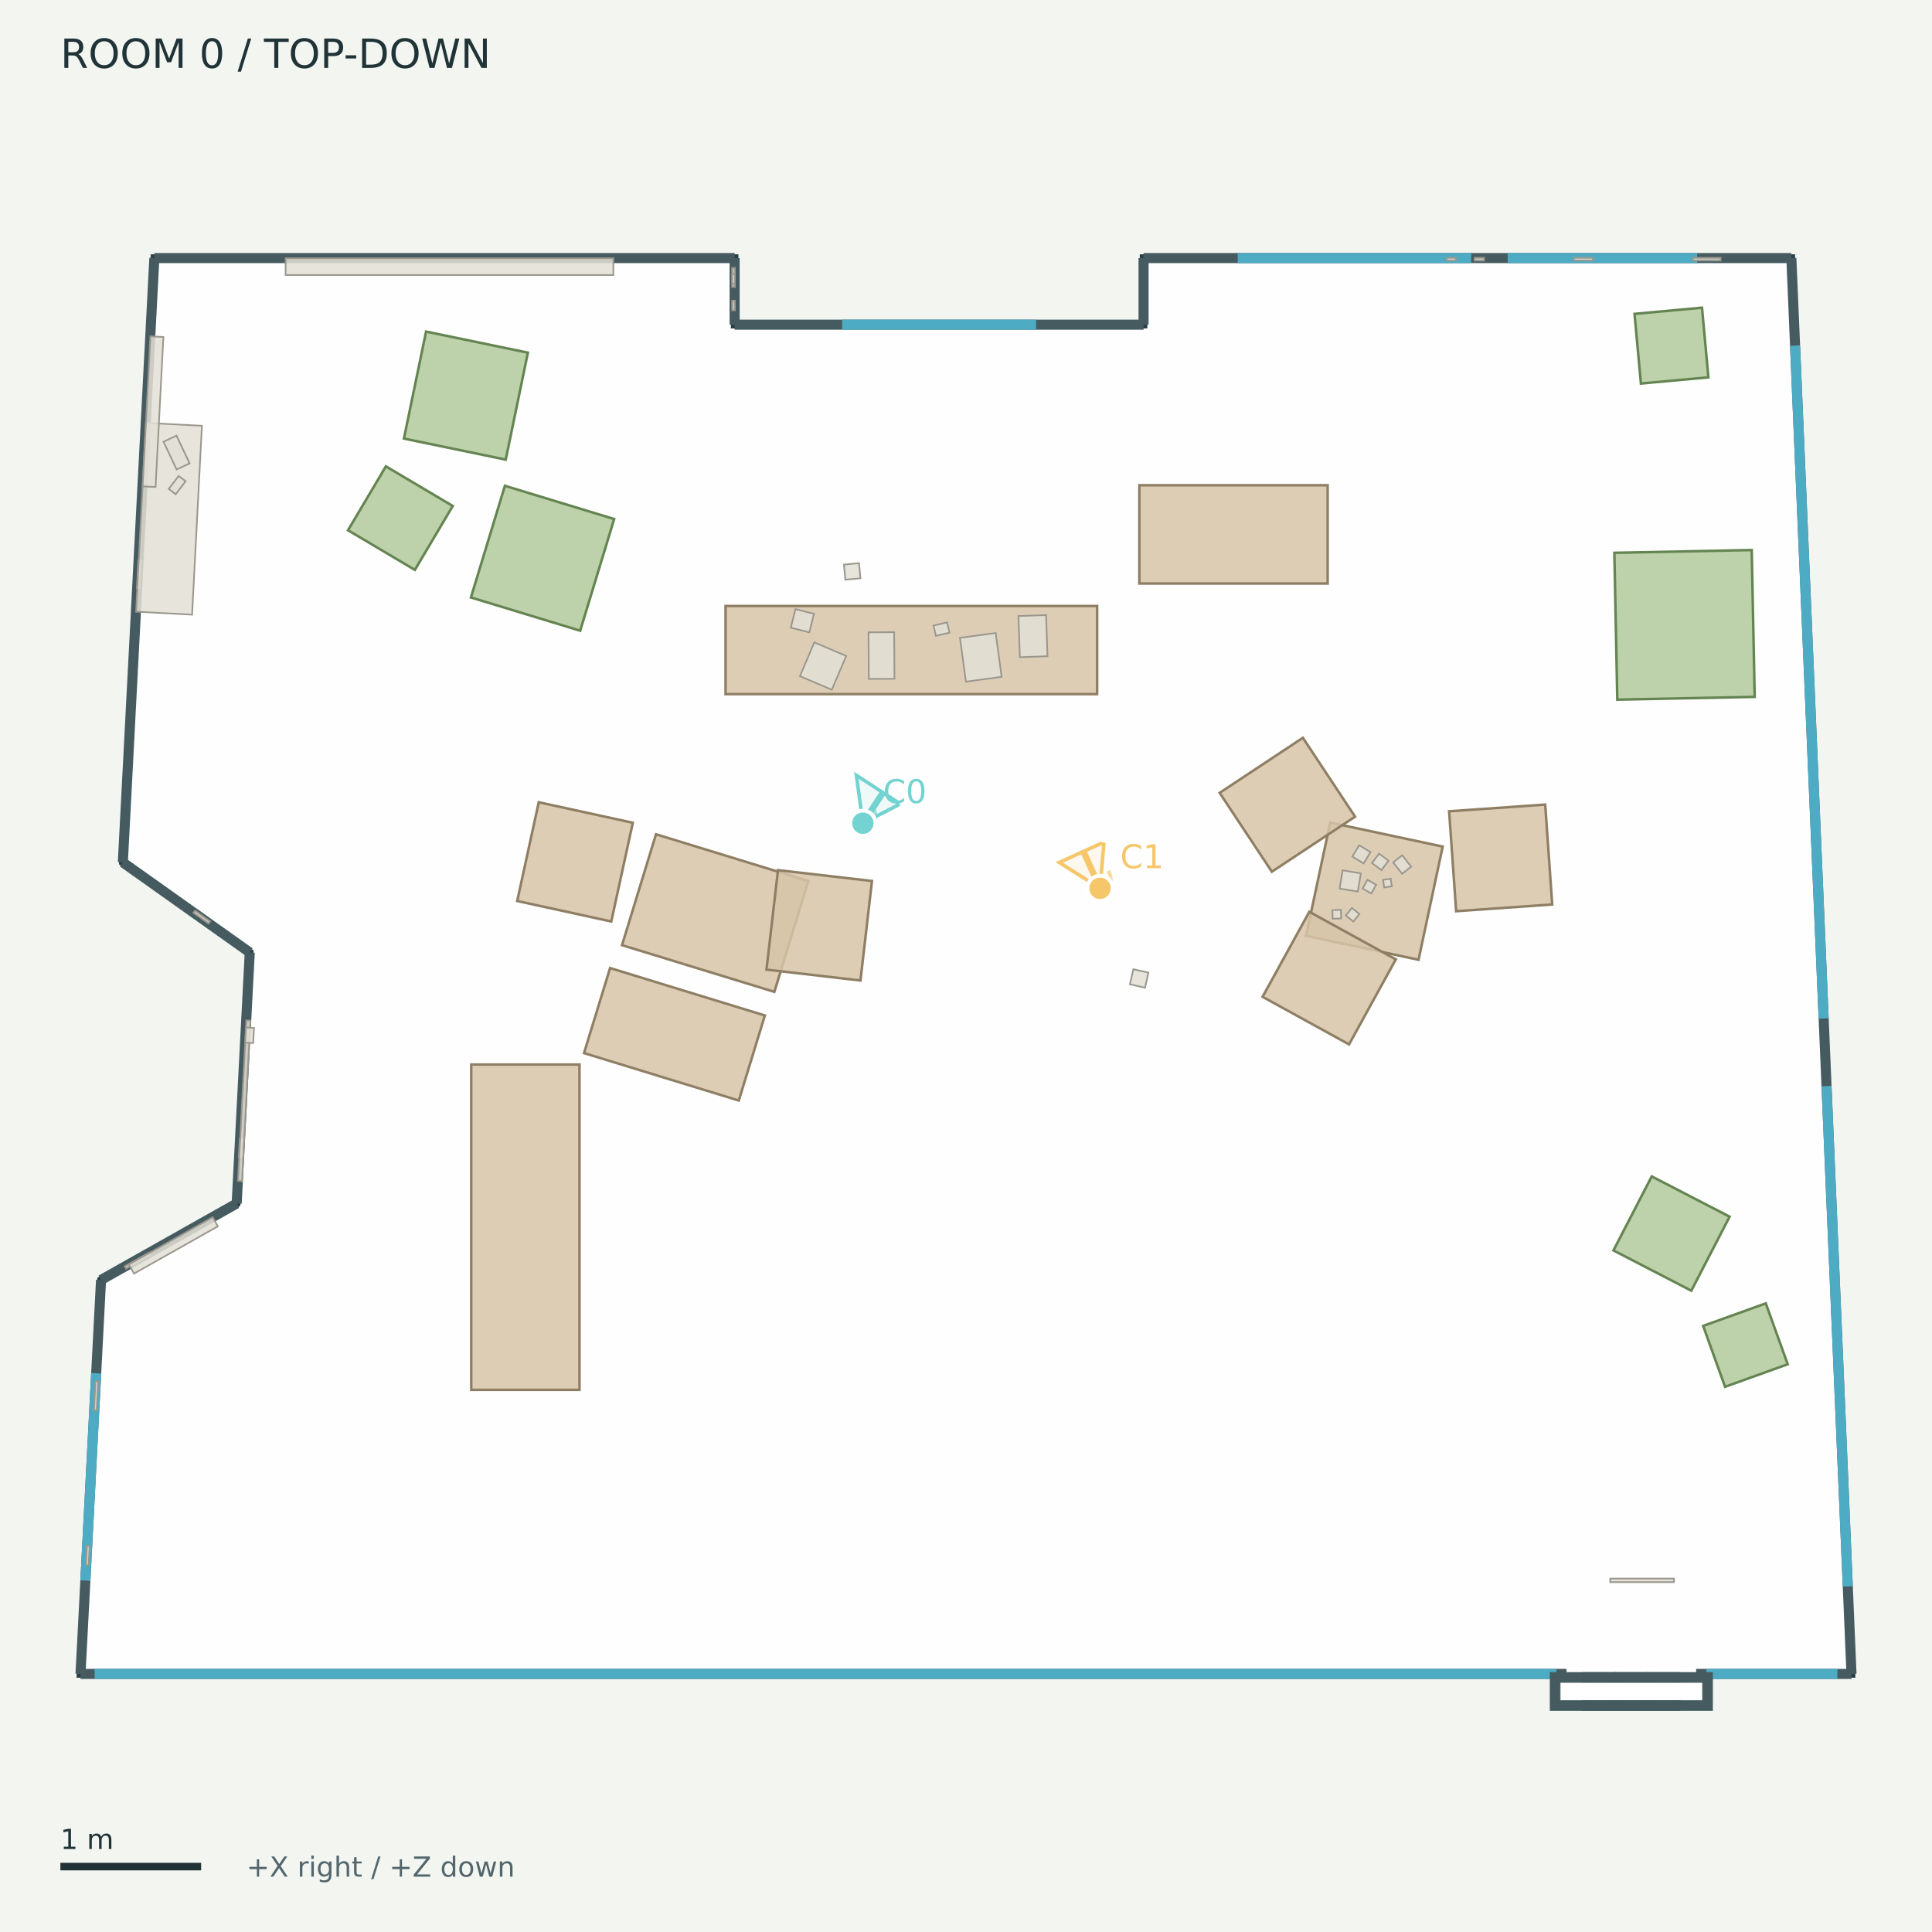
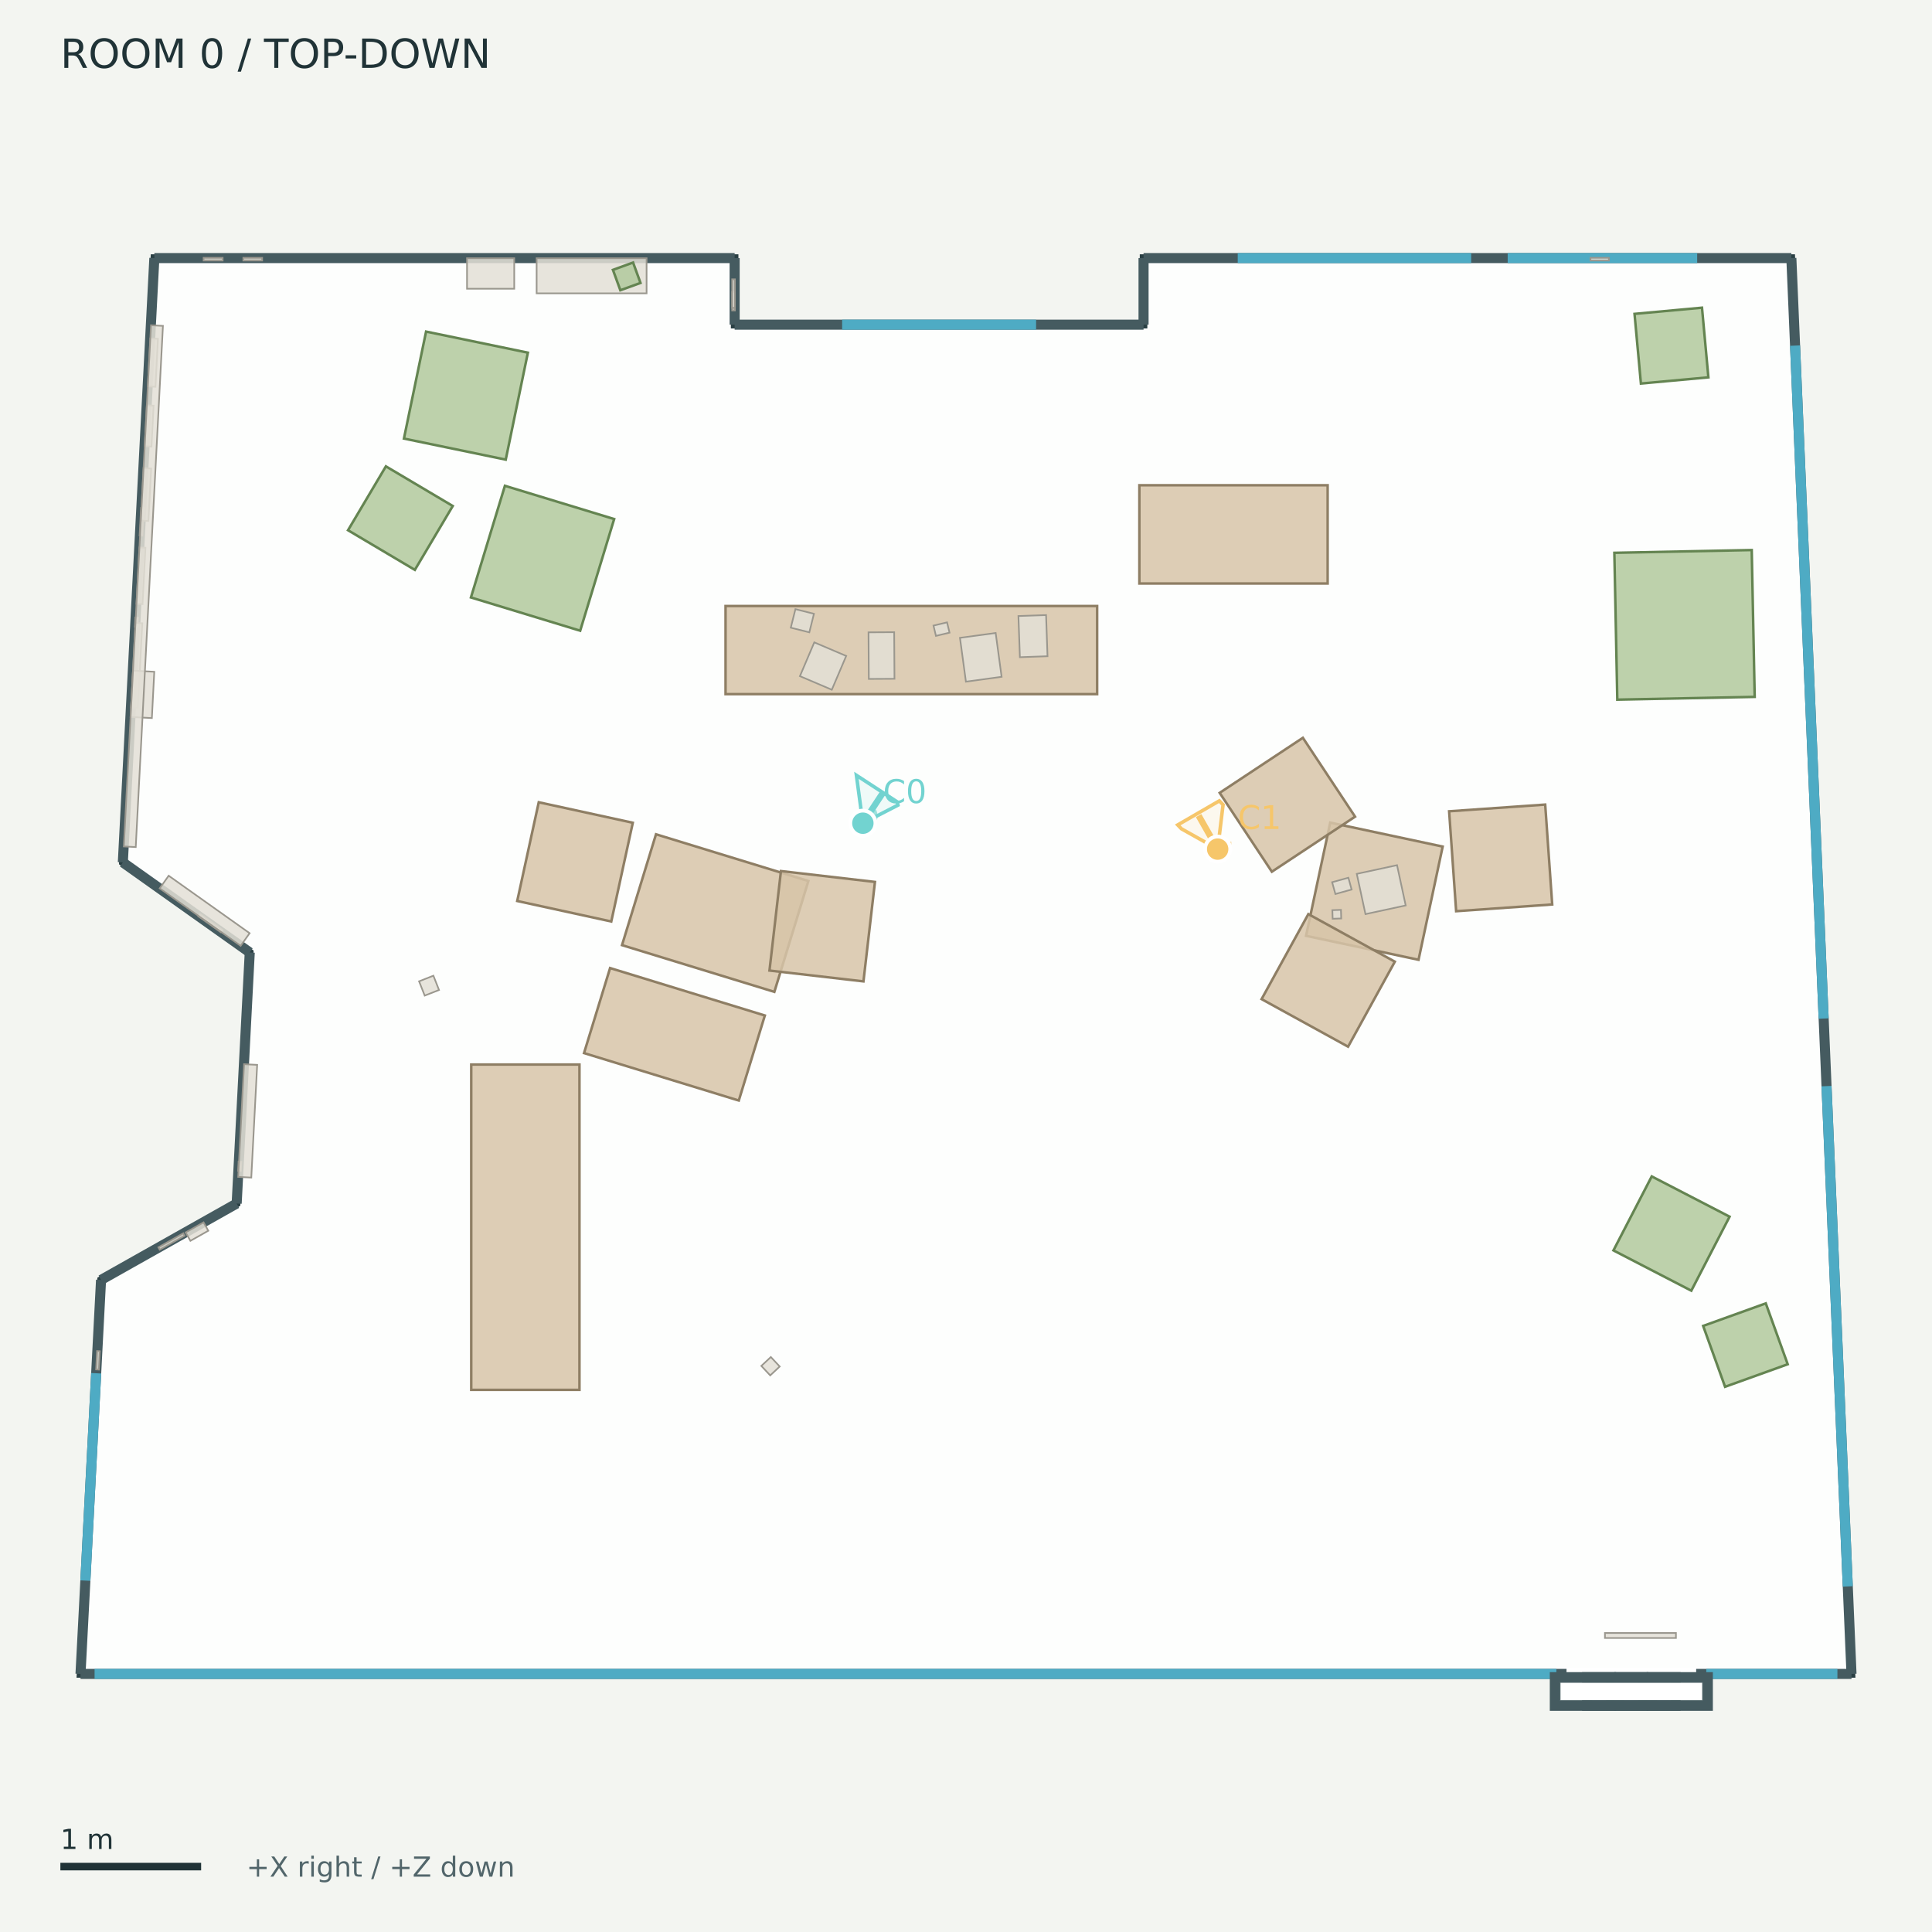
<svg xmlns="http://www.w3.org/2000/svg" width="768" height="768" viewBox="0 0 768 768">
  <rect width="100%" height="100%" fill="#f3f5f1" />
  <g font-family="DejaVu Sans">
    <defs>
      <clipPath id="map">
        <rect x="12" y="42" width="744" height="680" />
      </clipPath>
    </defs>
    <text x="24.00" y="27.00" font-size="16" fill="#203337">ROOM 0  /  TOP-DOWN</text>
    <g clip-path="url(#map)">
      <polygon points="61.36,102.59 292.03,102.59 292.03,129.06 454.58,129.06 454.58,102.59 712.09,102.59 736.00,665.41 32.00,665.41 40.17,508.79 94.08,478.42 99.28,378.62 48.83,342.81" fill="#ffffff" fill-opacity="0.85" stroke="#293f43" stroke-width="3" />
      <polyline points="61.36,102.59 292.03,102.59" fill="#455b60" fill-opacity="0.85" stroke="#455b60" stroke-width="4" />
      <polyline points="292.03,102.59 292.03,129.06" fill="#455b60" fill-opacity="0.85" stroke="#455b60" stroke-width="4" />
      <polyline points="292.03,129.06 454.58,129.06" fill="#455b60" fill-opacity="0.85" stroke="#455b60" stroke-width="4" />
      <polyline points="454.58,129.06 454.58,102.59" fill="#455b60" fill-opacity="0.85" stroke="#455b60" stroke-width="4" />
      <polyline points="454.58,102.59 712.09,102.59" fill="#455b60" fill-opacity="0.85" stroke="#455b60" stroke-width="4" />
      <polyline points="712.09,102.59 736.00,665.41" fill="#455b60" fill-opacity="0.85" stroke="#455b60" stroke-width="4" />
      <polyline points="736.00,665.41 32.00,665.41" fill="#455b60" fill-opacity="0.85" stroke="#455b60" stroke-width="4" />
      <polyline points="32.00,665.41 40.17,508.79" fill="#455b60" fill-opacity="0.85" stroke="#455b60" stroke-width="4" />
      <polyline points="40.17,508.79 94.08,478.42" fill="#455b60" fill-opacity="0.85" stroke="#455b60" stroke-width="4" />
      <polyline points="94.08,478.42 99.28,378.62" fill="#455b60" fill-opacity="0.85" stroke="#455b60" stroke-width="4" />
      <polyline points="99.28,378.62 48.83,342.81" fill="#455b60" fill-opacity="0.85" stroke="#455b60" stroke-width="4" />
      <polyline points="48.83,342.81 61.36,102.59" fill="#455b60" fill-opacity="0.85" stroke="#455b60" stroke-width="4" />
      <polyline points="334.76,129.06 411.86,129.06" fill="none" fill-opacity="0.85" stroke="#4eabc4" stroke-width="4" />
      <polyline points="492.02,102.59 584.82,102.59" fill="none" fill-opacity="0.85" stroke="#4eabc4" stroke-width="4" />
      <polyline points="599.33,102.59 674.65,102.59" fill="none" fill-opacity="0.85" stroke="#4eabc4" stroke-width="4" />
      <polyline points="713.56,137.38 724.93,404.89" fill="none" fill-opacity="0.85" stroke="#4eabc4" stroke-width="4" />
      <polyline points="726.07,431.75 734.52,630.62" fill="none" fill-opacity="0.85" stroke="#4eabc4" stroke-width="4" />
      <polyline points="33.94,628.31 38.24,545.89" fill="none" fill-opacity="0.85" stroke="#4eabc4" stroke-width="4" />
      <polyline points="37.60,665.41 618.68,665.41" fill="none" fill-opacity="0.85" stroke="#4eabc4" stroke-width="4" />
      <polyline points="678.28,665.41 730.40,665.41" fill="none" fill-opacity="0.85" stroke="#4eabc4" stroke-width="4" />
      <polyline points="622.71,665.41 674.25,665.41" fill="none" fill-opacity="0.85" stroke="#ffffff" stroke-width="5" />
      <polygon points="618.07,666.70 640.41,666.70 640.41,678.09 618.07,678.09" fill="#455b60" fill-opacity="0.85" stroke="#455b60" stroke-width="4" />
      <polygon points="630.90,666.70 653.24,666.70 653.24,678.09 630.90,678.09" fill="#455b60" fill-opacity="0.85" stroke="#455b60" stroke-width="4" />
      <polygon points="643.72,666.70 666.06,666.70 666.06,678.09 643.72,678.09" fill="#455b60" fill-opacity="0.85" stroke="#455b60" stroke-width="4" />
      <polygon points="656.55,666.70 678.89,666.70 678.89,678.09 656.55,678.09" fill="#455b60" fill-opacity="0.85" stroke="#455b60" stroke-width="4" />
      <polygon points="622.83,671.45 674.13,671.45 674.13,673.33 622.83,673.33" fill="none" fill-opacity="0.85" stroke="#ffffff" stroke-width="5" />
      <polygon points="288.42,240.90 436.13,240.90 436.13,275.93 288.42,275.93" fill="#d7c4a8" fill-opacity="0.85" stroke="#8e7e64" stroke-width="1" />
      <polygon points="452.92,192.89 527.76,192.89 527.76,231.95 452.92,231.95" fill="#d7c4a8" fill-opacity="0.85" stroke="#8e7e64" stroke-width="1" />
      <polygon points="260.77,331.64 321.34,350.21 307.82,394.28 247.26,375.71" fill="#d7c4a8" fill-opacity="0.85" stroke="#8e7e64" stroke-width="1" />
      <polygon points="293.68,437.48 232.16,418.62 242.52,384.82 304.04,403.68" fill="#d7c4a8" fill-opacity="0.85" stroke="#8e7e64" stroke-width="1" />
      <polygon points="251.55,327.06 242.99,366.31 205.60,358.16 214.16,318.91" fill="#d7c4a8" fill-opacity="0.85" stroke="#8e7e64" stroke-width="1" />
-       <polygon points="304.69,385.44 309.26,345.90 346.62,350.21 342.05,389.76" fill="#d7c4a8" fill-opacity="0.85" stroke="#8e7e64" stroke-width="1" />
+       <polygon points="305.88,385.81 310.44,346.26 347.81,350.58 343.24,390.12" fill="#d7c4a8" fill-opacity="0.85" stroke="#8e7e64" stroke-width="1" />
      <polygon points="528.78,327.00 573.49,336.53 563.89,381.53 519.18,372.00" fill="#d7c4a8" fill-opacity="0.85" stroke="#8e7e64" stroke-width="1" />
      <polygon points="538.66,324.64 505.58,346.52 484.84,315.17 517.91,293.29" fill="#d7c4a8" fill-opacity="0.85" stroke="#8e7e64" stroke-width="1" />
-       <polygon points="520.48,362.45 554.86,381.36 536.27,415.16 501.89,396.25" fill="#d7c4a8" fill-opacity="0.85" stroke="#8e7e64" stroke-width="1" />
+       <polygon points="520.09,363.37 554.47,382.28 535.88,416.07 501.50,397.17" fill="#d7c4a8" fill-opacity="0.85" stroke="#8e7e64" stroke-width="1" />
      <polygon points="578.84,362.22 576.05,322.50 614.24,319.83 617.03,359.54" fill="#d7c4a8" fill-opacity="0.85" stroke="#8e7e64" stroke-width="1" />
      <polygon points="187.32,552.49 187.32,423.17 230.35,423.17 230.35,552.49" fill="#d7c4a8" fill-opacity="0.85" stroke="#8e7e64" stroke-width="1" />
      <polygon points="642.90,278.12 641.73,219.75 696.34,218.65 697.52,277.02" fill="#b1c99c" fill-opacity="0.85" stroke="#648451" stroke-width="1" />
      <polygon points="676.57,122.31 679.11,150.00 652.29,152.46 649.75,124.77" fill="#b1c99c" fill-opacity="0.85" stroke="#648451" stroke-width="1" />
      <polygon points="153.40,185.38 179.98,201.14 164.91,226.54 138.34,210.78" fill="#b1c99c" fill-opacity="0.85" stroke="#648451" stroke-width="1" />
      <polygon points="187.20,237.50 200.71,193.11 244.14,206.33 230.63,250.72" fill="#b1c99c" fill-opacity="0.85" stroke="#648451" stroke-width="1" />
      <polygon points="201.04,182.71 160.57,174.34 169.37,131.81 209.84,140.19" fill="#b1c99c" fill-opacity="0.85" stroke="#648451" stroke-width="1" />
      <polygon points="685.74,551.27 677.03,527.07 701.93,518.11 710.64,542.31" fill="#b1c99c" fill-opacity="0.85" stroke="#648451" stroke-width="1" />
      <polygon points="672.32,513.07 641.37,497.06 656.59,467.64 687.54,483.65" fill="#b1c99c" fill-opacity="0.85" stroke="#648451" stroke-width="1" />
-       <polygon points="672.94,102.48 683.96,102.48 683.96,103.57 672.94,103.57" fill="#e3dfd6" fill-opacity="0.85" stroke="#9a978e" stroke-width="0.65" />
-       <polygon points="54.41,233.89 54.99,222.67 56.08,222.73 55.50,233.95" fill="#e3dfd6" fill-opacity="0.85" stroke="#9a978e" stroke-width="0.65" />
-       <polygon points="625.65,102.48 633.15,102.48 633.15,103.57 625.65,103.57" fill="#e3dfd6" fill-opacity="0.85" stroke="#9a978e" stroke-width="0.65" />
-       <polygon points="292.14,119.52 292.14,123.35 291.05,123.35 291.05,119.52" fill="#e3dfd6" fill-opacity="0.85" stroke="#9a978e" stroke-width="0.65" />
-       <polygon points="586.17,102.48 589.95,102.48 589.95,103.57 586.17,103.57" fill="#e3dfd6" fill-opacity="0.85" stroke="#9a978e" stroke-width="0.65" />
-       <polygon points="37.36,560.65 37.96,549.05 39.05,549.10 38.45,560.70" fill="#e3dfd6" fill-opacity="0.85" stroke="#9a978e" stroke-width="0.65" />
-       <polygon points="49.57,503.37 59.31,497.88 59.85,498.84 50.11,504.32" fill="#e3dfd6" fill-opacity="0.85" stroke="#9a978e" stroke-width="0.65" />
-       <polygon points="34.15,622.19 34.55,614.46 35.64,614.51 35.24,622.24" fill="#e3dfd6" fill-opacity="0.85" stroke="#9a978e" stroke-width="0.65" />
-       <polygon points="94.93,459.97 95.31,452.75 96.40,452.81 96.02,460.03" fill="#e3dfd6" fill-opacity="0.85" stroke="#9a978e" stroke-width="0.65" />
-       <polygon points="575.07,102.48 578.82,102.48 578.82,103.57 575.07,103.57" fill="#e3dfd6" fill-opacity="0.85" stroke="#9a978e" stroke-width="0.65" />
-       <polygon points="292.14,106.52 292.14,114.12 291.05,114.12 291.05,106.52" fill="#e3dfd6" fill-opacity="0.85" stroke="#9a978e" stroke-width="0.65" />
-       <polygon points="542.08,343.22 537.58,340.51 540.30,336.01 544.79,338.73" fill="#e3dfd6" fill-opacity="0.85" stroke="#9a978e" stroke-width="0.65" />
+       <polygon points="632.23,102.48 639.55,102.48 639.55,103.57 632.23,103.57" fill="#e3dfd6" fill-opacity="0.85" stroke="#9a978e" stroke-width="0.65" />
+       <polygon points="53.61,249.16 53.80,245.45 54.89,245.51 54.70,249.22" fill="#e3dfd6" fill-opacity="0.85" stroke="#9a978e" stroke-width="0.65" />
+       <polygon points="38.21,544.37 38.59,537.06 39.68,537.12 39.30,544.43" fill="#e3dfd6" fill-opacity="0.85" stroke="#9a978e" stroke-width="0.65" />
+       <polygon points="292.14,116.07 292.14,123.42 291.05,123.42 291.05,116.07" fill="#e3dfd6" fill-opacity="0.85" stroke="#9a978e" stroke-width="0.65" />
+       <polygon points="94.65,465.39 94.84,461.76 95.93,461.82 95.74,465.45" fill="#e3dfd6" fill-opacity="0.85" stroke="#9a978e" stroke-width="0.65" />
+       <polygon points="96.73,102.48 104.21,102.48 104.21,103.57 96.73,103.57" fill="#e3dfd6" fill-opacity="0.85" stroke="#9a978e" stroke-width="0.65" />
+       <polygon points="55.50,212.87 56.08,201.88 57.17,201.94 56.59,212.93" fill="#e3dfd6" fill-opacity="0.85" stroke="#9a978e" stroke-width="0.65" />
+       <polygon points="80.94,102.48 88.51,102.48 88.51,103.57 80.94,103.57" fill="#e3dfd6" fill-opacity="0.85" stroke="#9a978e" stroke-width="0.65" />
+       <polygon points="87.75,370.57 78.83,364.24 79.46,363.34 88.38,369.68" fill="#e3dfd6" fill-opacity="0.85" stroke="#9a978e" stroke-width="0.65" />
+       <polygon points="539.34,347.37 555.34,343.92 558.79,359.93 542.79,363.37" fill="#e3dfd6" fill-opacity="0.85" stroke="#9a978e" stroke-width="0.65" />
      <polygon points="533.16,365.11 529.74,365.22 529.63,361.80 533.05,361.69" fill="#e3dfd6" fill-opacity="0.85" stroke="#9a978e" stroke-width="0.65" />
-       <polygon points="553.27,352.33 550.25,352.79 549.79,349.76 552.81,349.30" fill="#e3dfd6" fill-opacity="0.85" stroke="#9a978e" stroke-width="0.65" />
-       <polygon points="539.75,354.41 532.52,353.21 533.71,345.97 540.95,347.17" fill="#e3dfd6" fill-opacity="0.85" stroke="#9a978e" stroke-width="0.65" />
-       <polygon points="557.36,347.35 553.79,342.81 557.39,339.98 560.96,344.52" fill="#e3dfd6" fill-opacity="0.85" stroke="#9a978e" stroke-width="0.65" />
-       <polygon points="549.14,345.89 545.39,343.08 548.20,339.33 551.95,342.14" fill="#e3dfd6" fill-opacity="0.85" stroke="#9a978e" stroke-width="0.65" />
-       <polygon points="545.10,355.16 541.63,353.22 543.57,349.75 547.04,351.69" fill="#e3dfd6" fill-opacity="0.85" stroke="#9a978e" stroke-width="0.65" />
-       <polygon points="537.98,366.34 534.98,363.93 537.39,360.93 540.39,363.34" fill="#e3dfd6" fill-opacity="0.85" stroke="#9a978e" stroke-width="0.65" />
+       <polygon points="537.29,353.60 530.84,355.38 529.54,350.69 536.00,348.91" fill="#e3dfd6" fill-opacity="0.85" stroke="#9a978e" stroke-width="0.65" />
      <polygon points="355.57,269.83 345.37,269.89 345.25,251.36 355.45,251.30" fill="#e3dfd6" fill-opacity="0.85" stroke="#9a978e" stroke-width="0.65" />
      <polygon points="416.40,260.86 405.42,261.25 404.84,244.88 415.83,244.50" fill="#e3dfd6" fill-opacity="0.85" stroke="#9a978e" stroke-width="0.65" />
      <polygon points="398.16,269.04 383.97,270.98 381.60,253.55 395.79,251.62" fill="#e3dfd6" fill-opacity="0.85" stroke="#9a978e" stroke-width="0.65" />
      <polygon points="323.69,255.35 336.38,260.75 330.66,274.18 317.98,268.78" fill="#e3dfd6" fill-opacity="0.85" stroke="#9a978e" stroke-width="0.65" />
      <polygon points="371.07,248.68 376.47,247.40 377.45,251.49 372.05,252.77" fill="#e3dfd6" fill-opacity="0.85" stroke="#9a978e" stroke-width="0.65" />
      <polygon points="321.72,251.36 314.35,249.52 316.19,242.15 323.56,243.99" fill="#e3dfd6" fill-opacity="0.85" stroke="#9a978e" stroke-width="0.65" />
-       <polygon points="94.60,469.44 97.93,405.61 99.53,405.70 96.20,469.52" fill="#e3dfd6" fill-opacity="0.85" stroke="#9a978e" stroke-width="0.65" />
-       <polygon points="51.23,502.63 84.55,483.85 86.60,487.49 53.28,506.27" fill="#e3dfd6" fill-opacity="0.85" stroke="#9a978e" stroke-width="0.65" />
-       <polygon points="54.09,243.16 58.00,168.09 80.27,169.25 76.36,244.33" fill="#e3dfd6" fill-opacity="0.85" stroke="#9a978e" stroke-width="0.65" />
-       <polygon points="292.14,108.92 292.14,112.73 291.05,112.73 291.05,108.92" fill="#e3dfd6" fill-opacity="0.85" stroke="#9a978e" stroke-width="0.65" />
-       <polygon points="113.54,102.65 243.82,102.65 243.82,109.33 113.54,109.33" fill="#e3dfd6" fill-opacity="0.85" stroke="#9a978e" stroke-width="0.65" />
-       <polygon points="82.89,367.11 76.89,362.86 77.52,361.97 83.52,366.22" fill="#e3dfd6" fill-opacity="0.85" stroke="#9a978e" stroke-width="0.65" />
-       <polygon points="71.01,189.20 73.79,191.32 69.84,196.47 67.07,194.35" fill="#e3dfd6" fill-opacity="0.85" stroke="#9a978e" stroke-width="0.65" />
-       <polygon points="70.16,173.16 75.37,184.20 70.21,186.64 65.00,175.59" fill="#e3dfd6" fill-opacity="0.85" stroke="#9a978e" stroke-width="0.65" />
-       <polygon points="56.69,193.33 59.80,133.69 64.95,133.96 61.84,193.60" fill="#e3dfd6" fill-opacity="0.85" stroke="#9a978e" stroke-width="0.65" />
-       <polygon points="97.47,414.46 97.78,408.44 100.96,408.61 100.65,414.62" fill="#e3dfd6" fill-opacity="0.85" stroke="#9a978e" stroke-width="0.65" />
-       <polygon points="665.42,628.92 640.10,628.92 640.10,627.52 665.42,627.52" fill="#e3dfd6" fill-opacity="0.85" stroke="#9a978e" stroke-width="0.65" />
-       <polygon points="455.17,392.63 449.17,391.28 450.52,385.28 456.52,386.63" fill="#e3dfd6" fill-opacity="0.85" stroke="#9a978e" stroke-width="0.65" />
-       <polygon points="336.04,230.44 335.47,224.44 341.47,223.87 342.04,229.87" fill="#e3dfd6" fill-opacity="0.85" stroke="#9a978e" stroke-width="0.65" />
+       <polygon points="94.69,467.83 97.02,423.03 102.23,423.30 99.89,468.11" fill="#e3dfd6" fill-opacity="0.85" stroke="#9a978e" stroke-width="0.65" />
+       <polygon points="54.25,240.02 55.42,217.61 57.82,217.73 56.65,240.15" fill="#e3dfd6" fill-opacity="0.85" stroke="#9a978e" stroke-width="0.65" />
+       <polygon points="292.14,111.03 292.14,122.39 291.05,122.39 291.05,111.03" fill="#e3dfd6" fill-opacity="0.85" stroke="#9a978e" stroke-width="0.65" />
+       <polygon points="62.95,495.83 72.85,490.25 73.39,491.21 63.49,496.78" fill="#e3dfd6" fill-opacity="0.85" stroke="#9a978e" stroke-width="0.65" />
+       <polygon points="213.32,102.65 257.03,102.65 257.03,116.61 213.32,116.61" fill="#e3dfd6" fill-opacity="0.85" stroke="#9a978e" stroke-width="0.65" />
+       <polygon points="52.10,281.25 53.85,247.61 56.56,247.75 54.80,281.39" fill="#e3dfd6" fill-opacity="0.85" stroke="#9a978e" stroke-width="0.65" />
+       <polygon points="95.66,375.98 63.48,353.14 67.05,348.11 99.23,370.96" fill="#e3dfd6" fill-opacity="0.85" stroke="#9a978e" stroke-width="0.65" />
+       <polygon points="55.98,206.93 57.06,186.08 60.09,186.24 59.00,207.08" fill="#e3dfd6" fill-opacity="0.85" stroke="#9a978e" stroke-width="0.65" />
+       <polygon points="243.65,107.27 251.66,104.36 254.61,112.47 246.60,115.38" fill="#b1c99c" fill-opacity="0.85" stroke="#648451" stroke-width="1" />
+       <polygon points="185.65,102.65 204.42,102.65 204.42,114.78 185.65,114.78" fill="#e3dfd6" fill-opacity="0.85" stroke="#9a978e" stroke-width="0.65" />
+       <polygon points="51.90,285.00 52.86,266.59 61.33,267.04 60.37,285.45" fill="#e3dfd6" fill-opacity="0.85" stroke="#9a978e" stroke-width="0.65" />
+       <polygon points="58.76,153.59 59.75,134.53 62.79,134.68 61.80,153.75" fill="#e3dfd6" fill-opacity="0.85" stroke="#9a978e" stroke-width="0.65" />
+       <polygon points="73.80,489.91 80.92,485.90 82.80,489.24 75.69,493.25" fill="#e3dfd6" fill-opacity="0.85" stroke="#9a978e" stroke-width="0.65" />
+       <polygon points="57.52,177.38 58.37,161.13 61.05,161.27 60.21,177.52" fill="#e3dfd6" fill-opacity="0.85" stroke="#9a978e" stroke-width="0.65" />
+       <polygon points="49.22,336.48 60.03,129.29 64.77,129.54 53.96,336.73" fill="#e3dfd6" fill-opacity="0.85" stroke="#9a978e" stroke-width="0.65" />
+       <polygon points="666.21,651.13 637.99,651.13 637.99,649.14 666.21,649.14" fill="#e3dfd6" fill-opacity="0.85" stroke="#9a978e" stroke-width="0.65" />
+       <polygon points="306.17,546.74 302.64,542.97 306.42,539.44 309.95,543.21" fill="#e3dfd6" fill-opacity="0.85" stroke="#9a978e" stroke-width="0.65" />
+       <polygon points="174.52,393.54 168.83,395.77 166.59,390.09 172.28,387.85" fill="#e3dfd6" fill-opacity="0.85" stroke="#9a978e" stroke-width="0.65" />
      <g data-lens="pinhole">
        <polyline points="343.00,327.23 343.42,327.25 343.81,327.26 344.19,327.26 344.55,327.25 344.89,327.22 345.22,327.18 345.53,327.13 345.82,327.07 346.09,327.00 346.35,326.92 346.59,326.82 346.81,326.71 347.01,326.60 347.20,326.46 347.37,326.32 347.52,326.17 347.66,326.00 347.77,325.83 347.87,325.64 347.96,325.44 348.02,325.23 348.07,325.01 348.10,324.77 348.11,324.53 348.11,324.27 348.08,324.01 348.04,323.73 347.99,323.44 347.91,323.14 347.82,322.82 347.71,322.50 347.58,322.16" fill="none" stroke="#72d3d0" opacity="0.65" stroke-width="1.5" />
        <polygon points="340.44,308.20 356.65,318.76 356.95,320.05 343.00,327.23" fill="#72d3d0" fill-opacity="0.10" stroke="#72d3d0" stroke-width="1.4" />
        <polyline points="343.00,327.23 350.76,315.47" fill="none" stroke="#72d3d0" stroke-width="2.5" />
        <circle cx="343.005" cy="327.233" r="5" fill="#72d3d0" stroke="white" stroke-width="1.5" />
        <text x="351.00" y="319.23" font-size="13" fill="#72d3d0">C0</text>
      </g>
      <g data-lens="pinhole">
-         <polyline points="437.28,353.12 437.67,353.08 438.04,353.03 438.38,352.97 438.72,352.90 439.03,352.81 439.32,352.71 439.60,352.60 439.86,352.48 440.10,352.35 440.32,352.21 440.52,352.05 440.71,351.89 440.88,351.71 441.02,351.52 441.15,351.32 441.27,351.11 441.36,350.88 441.44,350.65 441.49,350.40 441.53,350.14 441.55,349.87 441.55,349.59 441.54,349.30 441.50,349.00 441.45,348.68 441.38,348.36 441.29,348.02 441.18,347.67 441.05,347.31 440.91,346.94 440.74,346.56 440.56,346.17" fill="none" stroke="#f6c66a" opacity="0.65" stroke-width="1.5" />
-         <polygon points="421.06,342.84 437.61,335.31 438.79,335.64 437.28,353.12" fill="#f6c66a" fill-opacity="0.10" stroke="#f6c66a" stroke-width="1.4" />
-         <polyline points="437.28,353.12 430.86,338.80" fill="none" stroke="#f6c66a" stroke-width="2.5" />
-         <circle cx="437.282" cy="353.12" r="5" fill="#f6c66a" stroke="white" stroke-width="1.5" />
-         <text x="445.28" y="345.12" font-size="13" fill="#f6c66a">C1</text>
+         <polyline points="484.04,337.54 484.35,337.58 484.65,337.62 484.93,337.65 485.21,337.67 485.47,337.68 485.73,337.68 485.98,337.67 486.21,337.65 486.44,337.63 486.65,337.59 486.85,337.55 487.05,337.50 487.23,337.43 487.41,337.36 487.57,337.28 487.72,337.20 487.86,337.10 487.99,336.99 488.11,336.88 488.23,336.76 488.33,336.62 488.41,336.48 488.49,336.33 488.56,336.17 488.62,336.01 488.67,335.83 488.70,335.65 488.73,335.45 488.75,335.25 488.75,335.04 488.74,334.82 488.73,334.59" fill="none" stroke="#f6c66a" opacity="0.65" stroke-width="1.5" />
+         <polygon points="468.16,327.92 484.70,318.35 486.19,319.90 484.04,337.54 469.65,329.47" fill="#f6c66a" fill-opacity="0.10" stroke="#f6c66a" stroke-width="1.4" />
+         <polyline points="484.04,337.54 476.46,324.20" fill="none" stroke="#f6c66a" stroke-width="2.5" />
+         <circle cx="484.042" cy="337.536" r="5" fill="#f6c66a" stroke="white" stroke-width="1.5" />
+         <text x="492.04" y="329.54" font-size="13" fill="#f6c66a">C1</text>
      </g>
    </g>
    <path d="M24 742 h55.953" stroke="#203337" stroke-width="3" />
    <text x="24.00" y="735.00" font-size="11" fill="#203337">1 m</text>
    <text x="97.95" y="746.00" font-size="11" fill="#52666b">+X right / +Z down</text>
  </g>
</svg>
